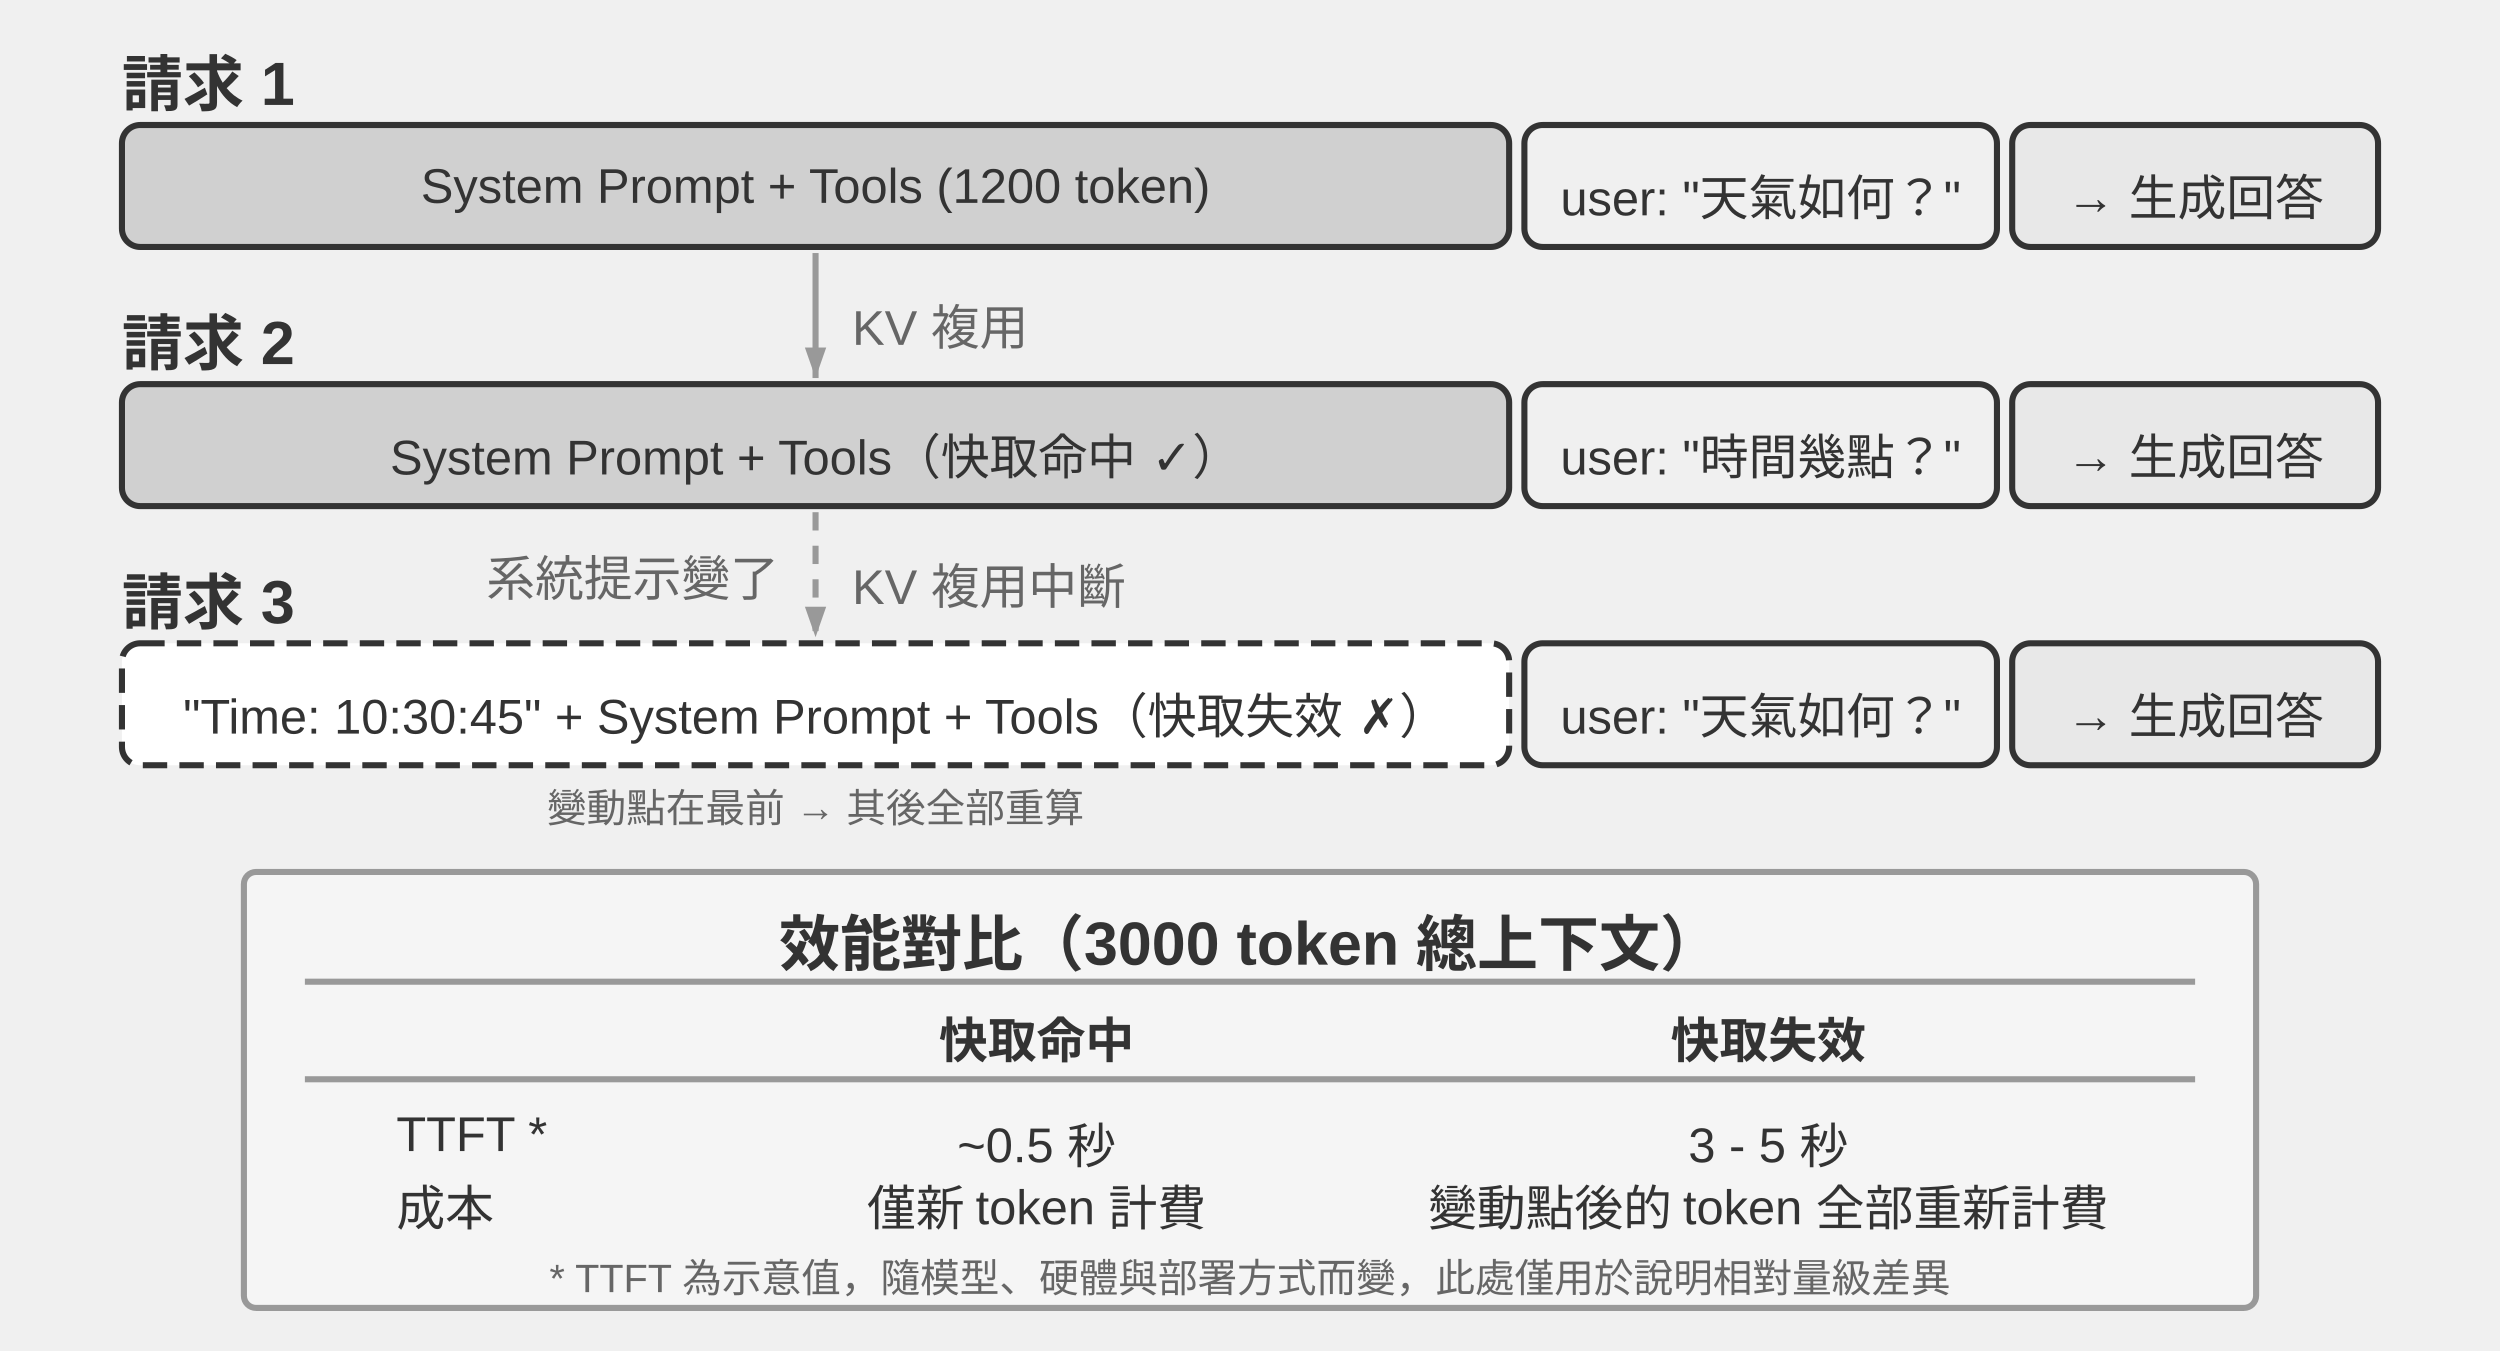
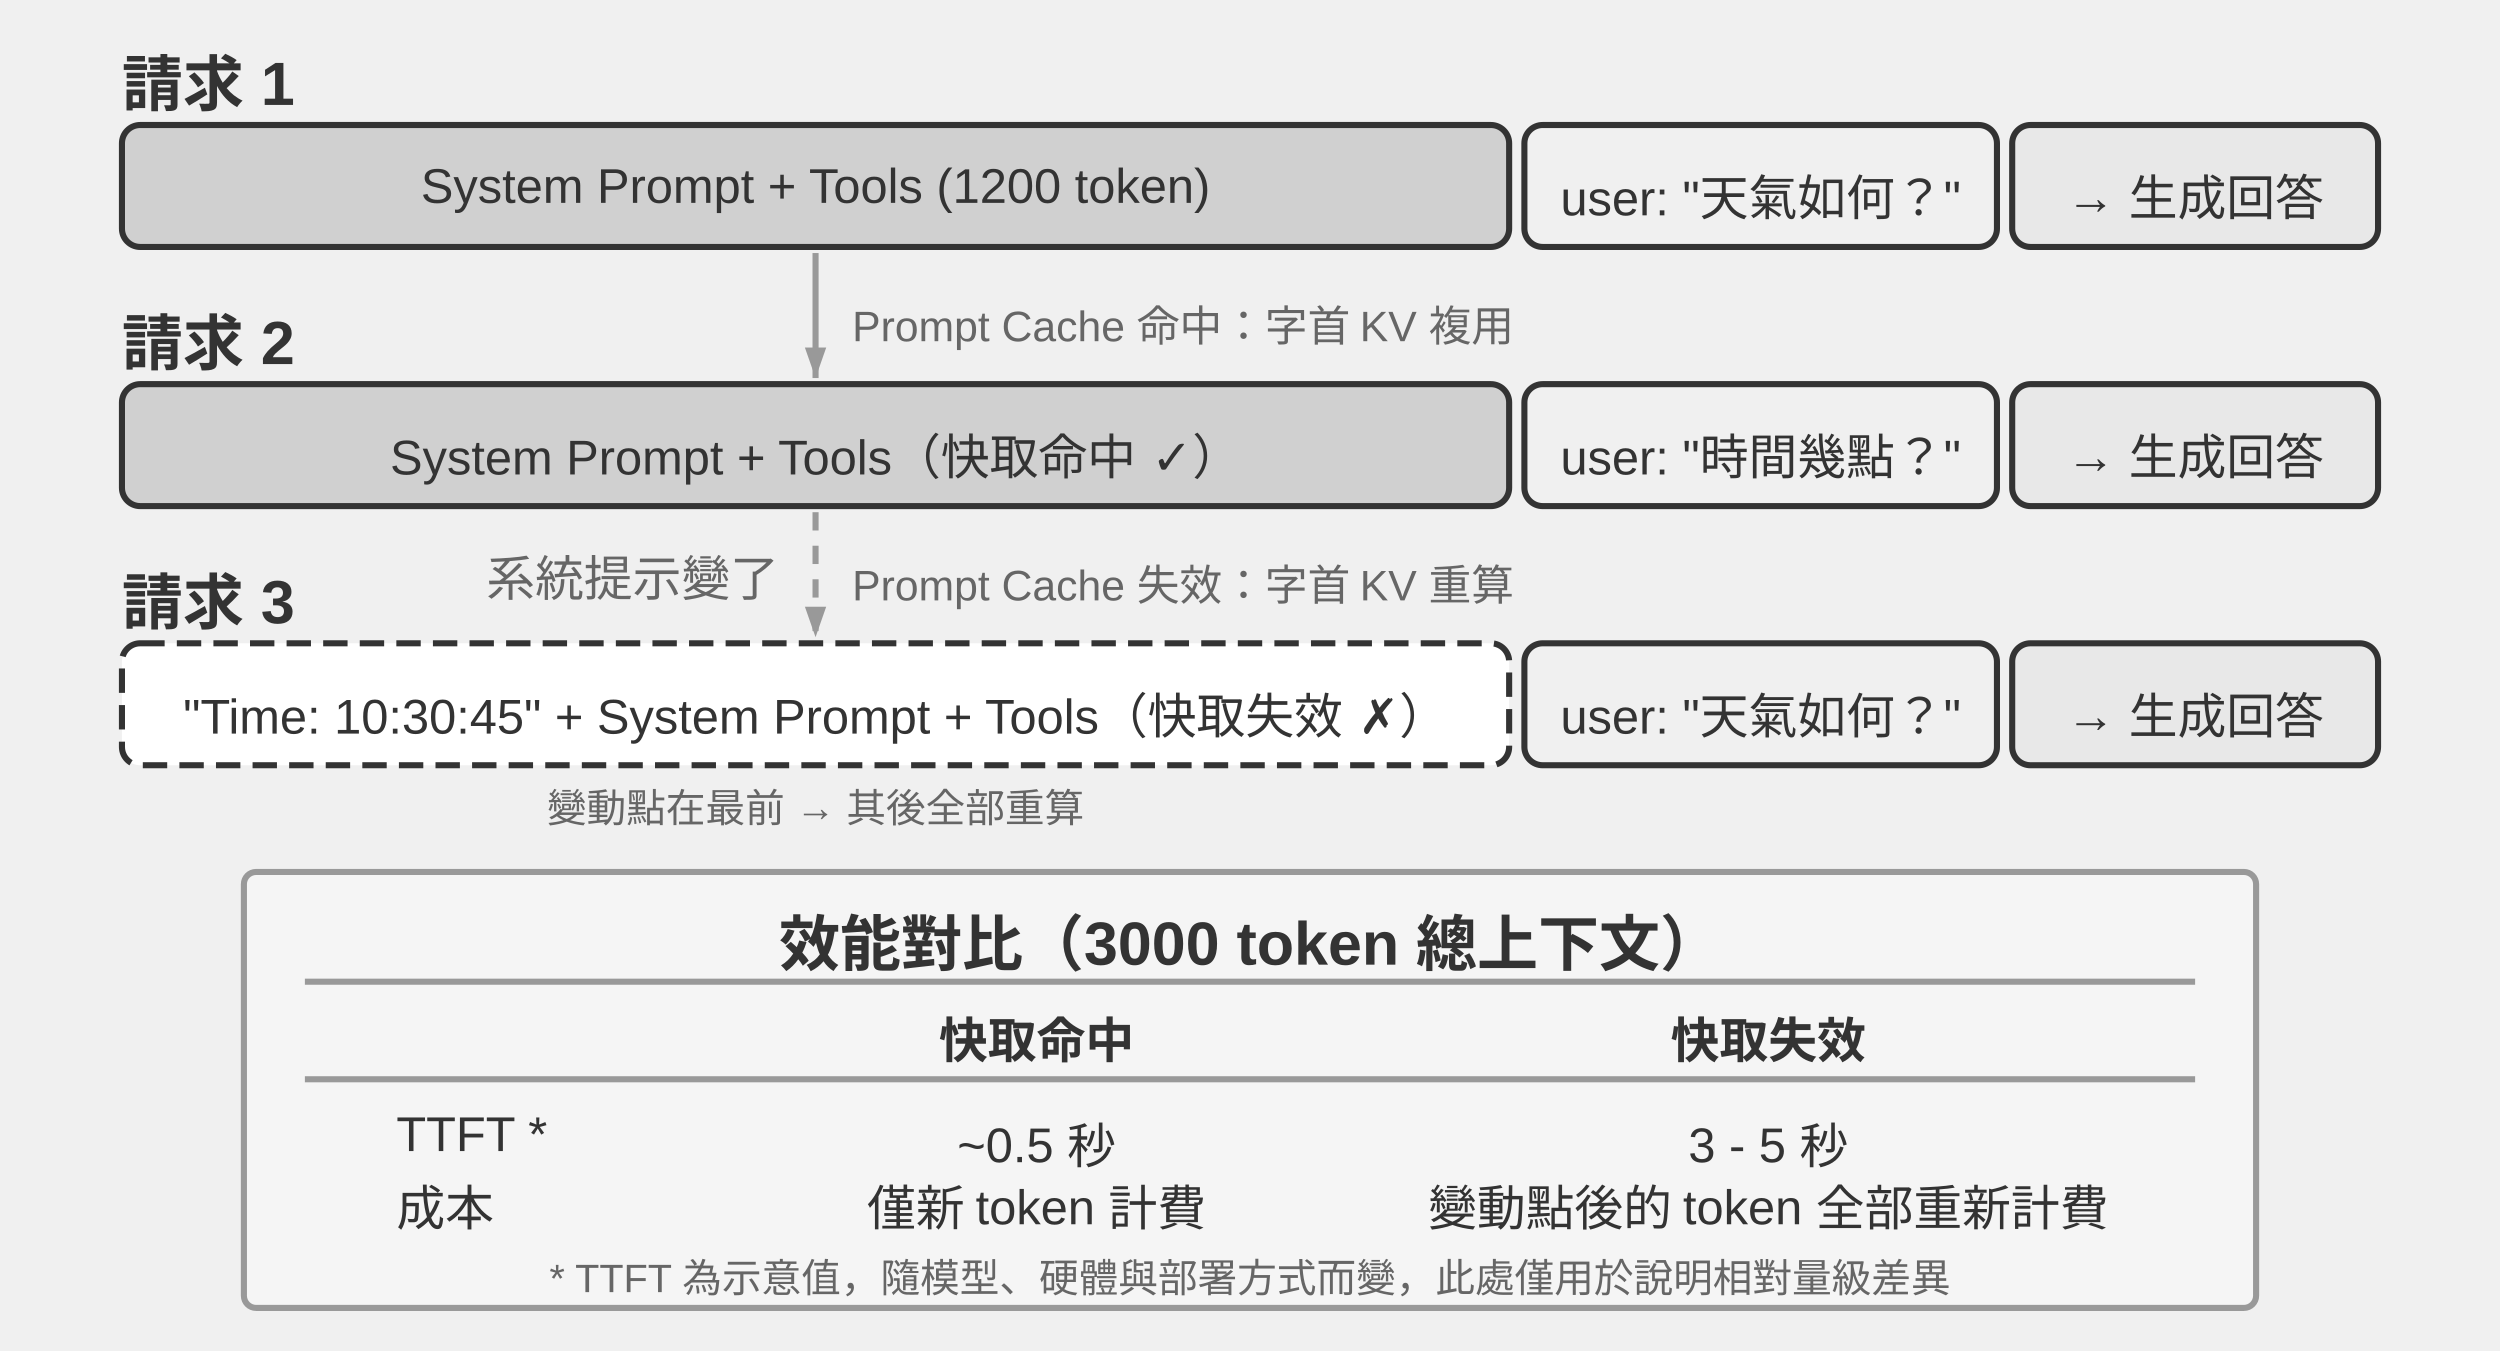
<svg xmlns="http://www.w3.org/2000/svg" viewBox="0 44 820 443" width="820" height="443" style="background:#ffffff">
  <defs>
    <marker id="ah-light" markerUnits="userSpaceOnUse" markerWidth="10" markerHeight="7" refX="10" refY="3.5" orient="auto">
      <polygon points="0 0, 10 3.5, 0 7" fill="#999999" />
    </marker>
  </defs>
  <text x="40" y="70" font-family="Arial, 'Helvetica Neue', Helvetica, 'PingFang SC', 'Microsoft YaHei', sans-serif" font-size="20" fill="#333333" text-anchor="start" dominant-baseline="central" font-weight="bold">請求 1</text>
  <rect x="40" y="85" width="455" height="40" rx="6" fill="#d0d0d0" stroke="#333333" stroke-width="2" />
  <text x="267.5" y="105" font-family="Arial, 'Helvetica Neue', Helvetica, 'PingFang SC', 'Microsoft YaHei', sans-serif" font-size="16" fill="#333333" text-anchor="middle" dominant-baseline="central" font-weight="normal">System Prompt + Tools (1200 token)</text>
  <rect x="500" y="85" width="155" height="40" rx="6" fill="#f0f0f0" stroke="#333333" stroke-width="2" />
  <text x="577.5" y="105" font-family="Arial, 'Helvetica Neue', Helvetica, 'PingFang SC', 'Microsoft YaHei', sans-serif" font-size="16" fill="#333333" text-anchor="middle" dominant-baseline="central" font-weight="normal">user: "天氣如何？"</text>
  <rect x="660" y="85" width="120" height="40" rx="6" fill="#e8e8e8" stroke="#333333" stroke-width="2" />
  <text x="720" y="105" font-family="Arial, 'Helvetica Neue', Helvetica, 'PingFang SC', 'Microsoft YaHei', sans-serif" font-size="16" fill="#333333" text-anchor="middle" dominant-baseline="central" font-weight="normal">→ 生成回答</text>
  <text x="40" y="155" font-family="Arial, 'Helvetica Neue', Helvetica, 'PingFang SC', 'Microsoft YaHei', sans-serif" font-size="20" fill="#333333" text-anchor="start" dominant-baseline="central" font-weight="bold">請求 2</text>
  <rect x="40" y="170" width="455" height="40" rx="6" fill="#d0d0d0" stroke="#333333" stroke-width="2" />
  <text x="267.5" y="190" font-family="Arial, 'Helvetica Neue', Helvetica, 'PingFang SC', 'Microsoft YaHei', sans-serif" font-size="16" fill="#333333" text-anchor="middle" dominant-baseline="central" font-weight="normal">System Prompt + Tools（快取命中 ✓）</text>
  <rect x="500" y="170" width="155" height="40" rx="6" fill="#f0f0f0" stroke="#333333" stroke-width="2" />
  <text x="577.5" y="190" font-family="Arial, 'Helvetica Neue', Helvetica, 'PingFang SC', 'Microsoft YaHei', sans-serif" font-size="16" fill="#333333" text-anchor="middle" dominant-baseline="central" font-weight="normal">user: "時間幾點？"</text>
  <rect x="660" y="170" width="120" height="40" rx="6" fill="#e8e8e8" stroke="#333333" stroke-width="2" />
  <text x="720" y="190" font-family="Arial, 'Helvetica Neue', Helvetica, 'PingFang SC', 'Microsoft YaHei', sans-serif" font-size="16" fill="#333333" text-anchor="middle" dominant-baseline="central" font-weight="normal">→ 生成回答</text>
  <line x1="267.5" y1="127" x2="267.5" y2="168" stroke="#999999" stroke-width="2" marker-end="url(#ah-light)" />
-   <text x="279.5" y="147.5" font-family="Arial, 'Helvetica Neue', Helvetica, 'PingFang SC', 'Microsoft YaHei', sans-serif" font-size="16" fill="#666666" text-anchor="start" dominant-baseline="central">KV 複用</text>
+   <text x="279.5" y="147.5" font-family="Arial, 'Helvetica Neue', Helvetica, 'PingFang SC', 'Microsoft YaHei', sans-serif" font-size="14" fill="#666666" text-anchor="start" dominant-baseline="central">Prompt Cache 命中：字首 KV 複用</text>
  <line x1="267.5" y1="212" x2="267.5" y2="253" stroke="#999999" stroke-width="2" stroke-dasharray="6,5" marker-end="url(#ah-light)" />
  <text x="255.5" y="232.5" font-family="Arial, 'Helvetica Neue', Helvetica, 'PingFang SC', 'Microsoft YaHei', sans-serif" font-size="16" fill="#666666" text-anchor="end" dominant-baseline="central">系統提示變了</text>
-   <text x="279.5" y="232.5" font-family="Arial, 'Helvetica Neue', Helvetica, 'PingFang SC', 'Microsoft YaHei', sans-serif" font-size="16" fill="#666666" text-anchor="start" dominant-baseline="central">KV 複用中斷</text>
+   <text x="279.5" y="232.5" font-family="Arial, 'Helvetica Neue', Helvetica, 'PingFang SC', 'Microsoft YaHei', sans-serif" font-size="14" fill="#666666" text-anchor="start" dominant-baseline="central">Prompt Cache 失效：字首 KV 重算</text>
  <text x="40" y="240" font-family="Arial, 'Helvetica Neue', Helvetica, 'PingFang SC', 'Microsoft YaHei', sans-serif" font-size="20" fill="#333333" text-anchor="start" dominant-baseline="central" font-weight="bold">請求 3</text>
  <rect x="40" y="255" width="455" height="40" rx="6" fill="#ffffff" stroke="#333333" stroke-width="2" stroke-dasharray="8,4" />
  <text x="267.5" y="275" font-family="Arial, 'Helvetica Neue', Helvetica, 'PingFang SC', 'Microsoft YaHei', sans-serif" font-size="16" fill="#333333" text-anchor="middle" dominant-baseline="central" font-weight="normal">"Time: 10:30:45" + System Prompt + Tools（快取失效 ✗）</text>
  <text x="267.5" y="308" font-family="Arial, 'Helvetica Neue', Helvetica, 'PingFang SC', 'Microsoft YaHei', sans-serif" font-size="13" fill="#666666" text-anchor="middle" dominant-baseline="central">變動點在最前 → 其後全部重算</text>
  <rect x="500" y="255" width="155" height="40" rx="6" fill="#f0f0f0" stroke="#333333" stroke-width="2" />
  <text x="577.5" y="275" font-family="Arial, 'Helvetica Neue', Helvetica, 'PingFang SC', 'Microsoft YaHei', sans-serif" font-size="16" fill="#333333" text-anchor="middle" dominant-baseline="central" font-weight="normal">user: "天氣如何？"</text>
  <rect x="660" y="255" width="120" height="40" rx="6" fill="#e8e8e8" stroke="#333333" stroke-width="2" />
  <text x="720" y="275" font-family="Arial, 'Helvetica Neue', Helvetica, 'PingFang SC', 'Microsoft YaHei', sans-serif" font-size="16" fill="#333333" text-anchor="middle" dominant-baseline="central" font-weight="normal">→ 生成回答</text>
  <rect x="80" y="330" width="660" height="143" rx="4" fill="#f5f5f5" stroke="#999999" stroke-width="2" />
  <text x="410" y="352" font-family="Arial, 'Helvetica Neue', Helvetica, 'PingFang SC', 'Microsoft YaHei', sans-serif" font-size="20" fill="#333333" text-anchor="middle" dominant-baseline="central" font-weight="bold">效能對比（3000 token 總上下文）</text>
  <line x1="100" y1="366" x2="720" y2="366" stroke="#999999" stroke-width="2" />
  <text x="340" y="384" font-family="Arial, 'Helvetica Neue', Helvetica, 'PingFang SC', 'Microsoft YaHei', sans-serif" font-size="16" fill="#333333" text-anchor="middle" dominant-baseline="central" font-weight="bold">快取命中</text>
  <text x="580" y="384" font-family="Arial, 'Helvetica Neue', Helvetica, 'PingFang SC', 'Microsoft YaHei', sans-serif" font-size="16" fill="#333333" text-anchor="middle" dominant-baseline="central" font-weight="bold">快取失效</text>
  <line x1="100" y1="398" x2="720" y2="398" stroke="#999999" stroke-width="2" />
  <text x="130" y="416" font-family="Arial, 'Helvetica Neue', Helvetica, 'PingFang SC', 'Microsoft YaHei', sans-serif" font-size="16" fill="#333333" text-anchor="start" dominant-baseline="central" font-weight="normal">TTFT *</text>
  <text x="340" y="416" font-family="Arial, 'Helvetica Neue', Helvetica, 'PingFang SC', 'Microsoft YaHei', sans-serif" font-size="16" fill="#333333" text-anchor="middle" dominant-baseline="central" font-weight="normal">~0.5 秒</text>
  <text x="580" y="416" font-family="Arial, 'Helvetica Neue', Helvetica, 'PingFang SC', 'Microsoft YaHei', sans-serif" font-size="16" fill="#333333" text-anchor="middle" dominant-baseline="central" font-weight="normal">3 - 5 秒</text>
  <text x="130" y="439" font-family="Arial, 'Helvetica Neue', Helvetica, 'PingFang SC', 'Microsoft YaHei', sans-serif" font-size="16" fill="#333333" text-anchor="start" dominant-baseline="central" font-weight="normal">成本</text>
  <text x="340" y="439" font-family="Arial, 'Helvetica Neue', Helvetica, 'PingFang SC', 'Microsoft YaHei', sans-serif" font-size="16" fill="#333333" text-anchor="middle" dominant-baseline="central" font-weight="normal">僅新 token 計費</text>
  <text x="580" y="439" font-family="Arial, 'Helvetica Neue', Helvetica, 'PingFang SC', 'Microsoft YaHei', sans-serif" font-size="16" fill="#333333" text-anchor="middle" dominant-baseline="central" font-weight="normal">變動點後的 token 全部重新計費</text>
  <text x="410" y="460" font-family="Arial, 'Helvetica Neue', Helvetica, 'PingFang SC', 'Microsoft YaHei', sans-serif" font-size="13" fill="#666666" text-anchor="middle" dominant-baseline="central">* TTFT 為示意值，隨模型、硬體與部署方式而變，此處僅用於說明相對量級差異</text>
</svg>
